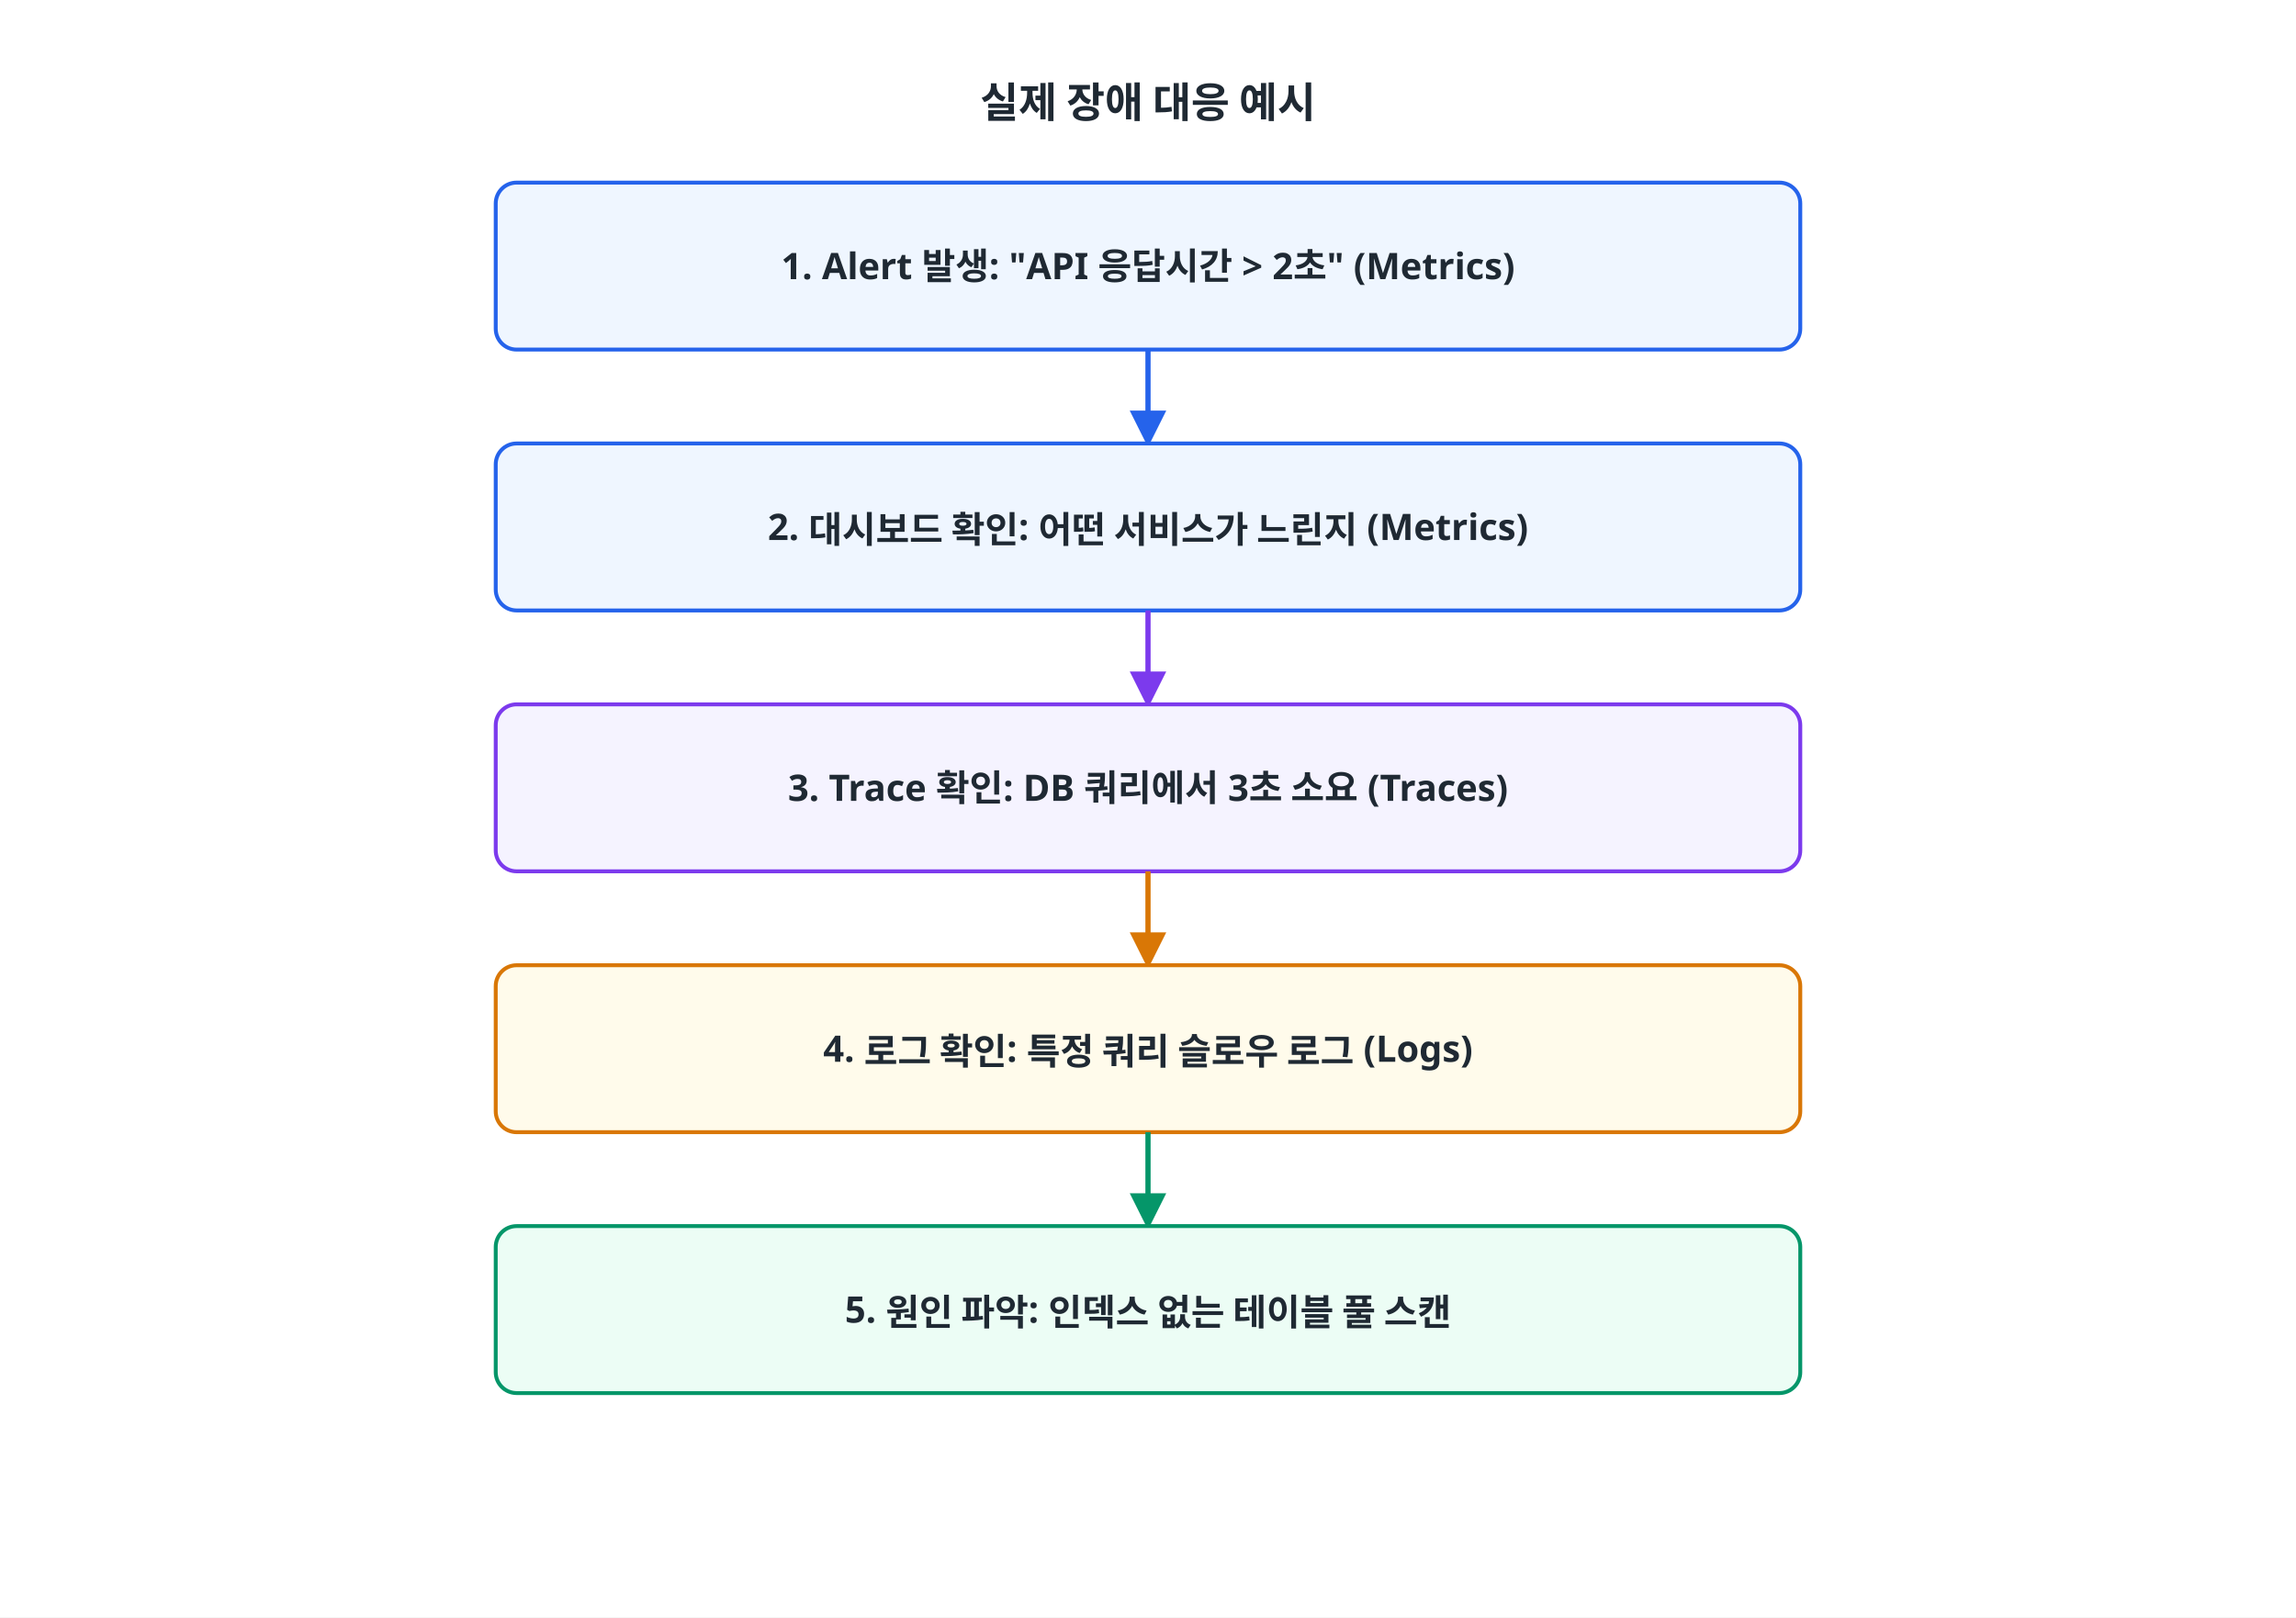
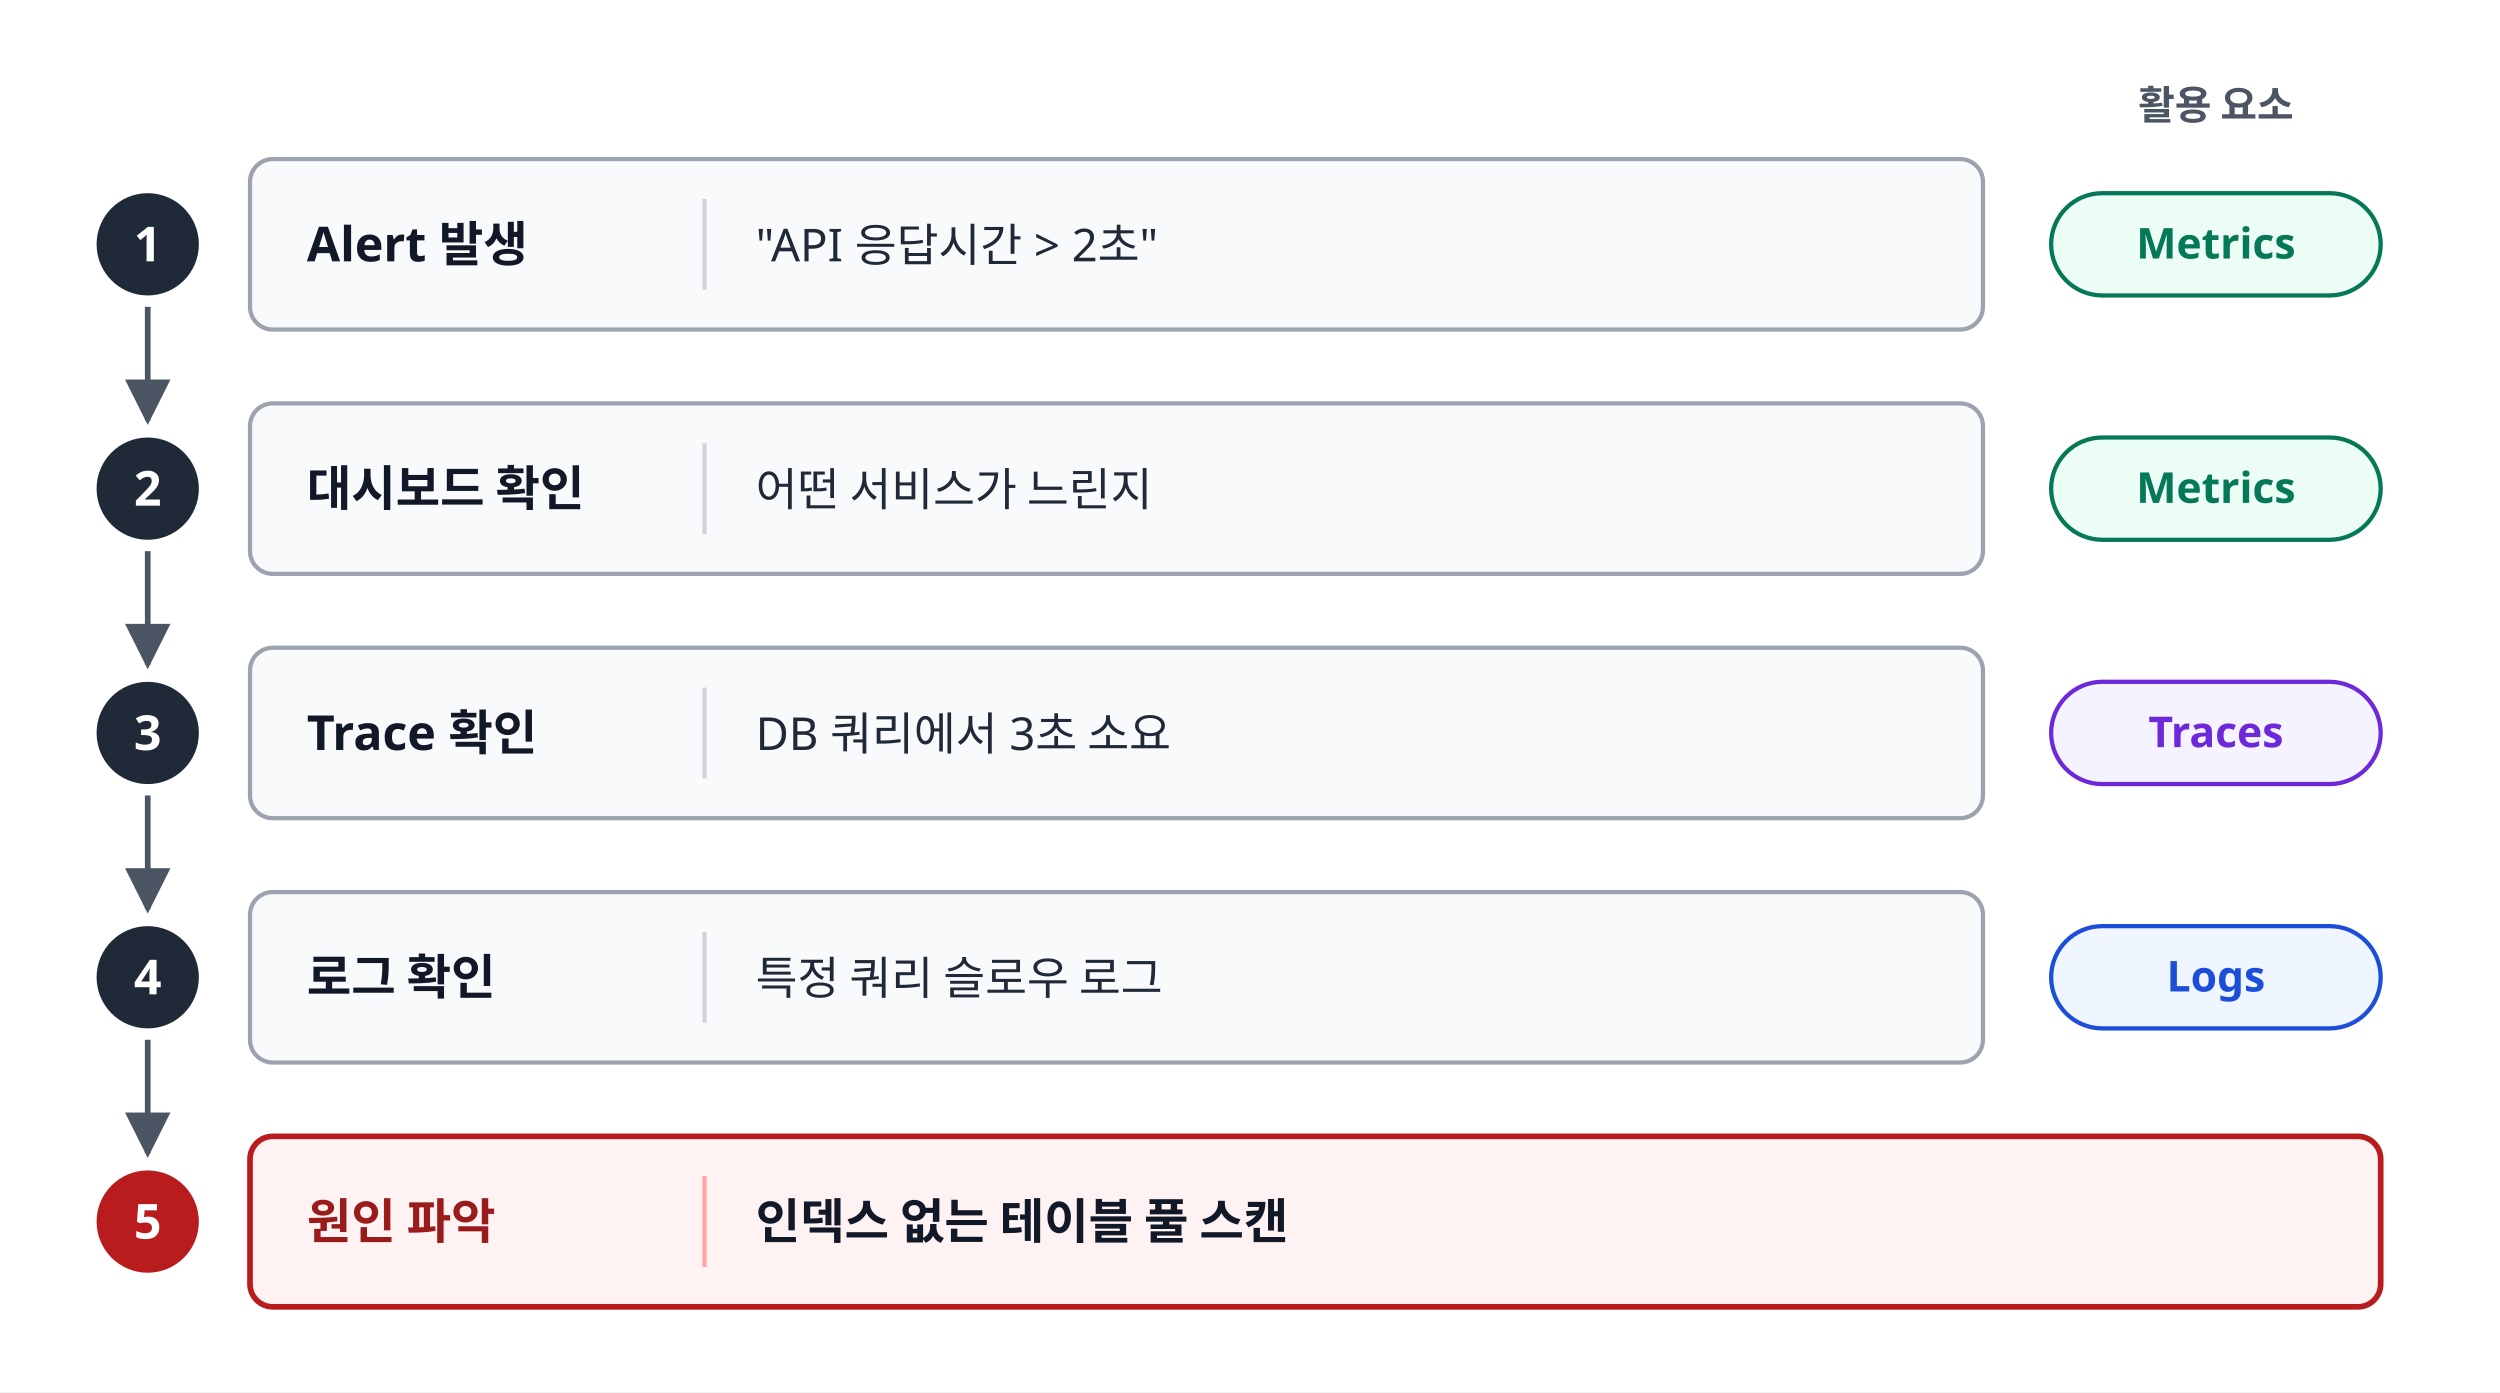
- <svg xmlns="http://www.w3.org/2000/svg" viewBox="0 0 880 620" width="880" height="620" font-family="'Malgun Gothic','Apple SD Gothic Neo','Noto Sans KR','Segoe UI',sans-serif" role="img" aria-labelledby="t d">
-   <rect width="880" height="620" fill="#ffffff" />
+ <svg xmlns="http://www.w3.org/2000/svg" viewBox="0 0 880 490" width="880" height="490" font-family="'Malgun Gothic','Apple SD Gothic Neo','Noto Sans KR','Segoe UI',sans-serif" role="img" aria-labelledby="t d">
+   <rect width="880" height="490" fill="#ffffff" />
  <defs>
-     <marker id="a-blue" viewBox="0 0 10 10" refX="9" refY="5" markerWidth="7" markerHeight="7" orient="auto-start-reverse">
-       <path d="M0,0 L10,5 L0,10 z" fill="#2563eb" />
-     </marker>
-     <marker id="a-purple" viewBox="0 0 10 10" refX="9" refY="5" markerWidth="7" markerHeight="7" orient="auto-start-reverse">
-       <path d="M0,0 L10,5 L0,10 z" fill="#7c3aed" />
-     </marker>
-     <marker id="a-orange" viewBox="0 0 10 10" refX="9" refY="5" markerWidth="7" markerHeight="7" orient="auto-start-reverse">
-       <path d="M0,0 L10,5 L0,10 z" fill="#d97706" />
-     </marker>
-     <marker id="a-green" viewBox="0 0 10 10" refX="9" refY="5" markerWidth="7" markerHeight="7" orient="auto-start-reverse">
-       <path d="M0,0 L10,5 L0,10 z" fill="#059669" />
+     <marker id="arr" viewBox="0 0 10 10" refX="9" refY="5" markerWidth="8" markerHeight="8" orient="auto">
+       <path d="M0,0 L10,5 L0,10 z" fill="#4b5563" />
    </marker>
  </defs>
-   <text x="440" y="45" font-size="16" font-weight="bold" fill="#1f2933" text-anchor="middle">실제 장애 대응 예시</text>
-   <rect x="190" y="70" width="500" height="64" rx="8" ry="8" fill="#eff6ff" stroke="#2563eb" stroke-width="1.5" />
-   <text x="440" y="107" font-size="14" font-weight="bold" fill="#1f2933" text-anchor="middle">1. Alert 발생: "API 응답시간 &gt; 2초" (Metrics)</text>
-   <path d="M440,134 L440,170" stroke="#2563eb" stroke-width="2" fill="none" marker-end="url(#a-blue)" />
-   <rect x="190" y="170" width="500" height="64" rx="8" ry="8" fill="#eff6ff" stroke="#2563eb" stroke-width="1.5" />
-   <text x="440" y="207" font-size="14" font-weight="bold" fill="#1f2933" text-anchor="middle">2. 대시보드 확인: 어떤 서비스가 느린지 (Metrics)</text>
-   <path d="M440,234 L440,270" stroke="#7c3aed" stroke-width="2" fill="none" marker-end="url(#a-purple)" />
-   <rect x="190" y="270" width="500" height="64" rx="8" ry="8" fill="#f5f3ff" stroke="#7c3aed" stroke-width="1.5" />
-   <text x="440" y="307" font-size="14" font-weight="bold" fill="#1f2933" text-anchor="middle">3. Trace 확인: DB 쿼리에서 3초 소요 (Traces)</text>
-   <path d="M440,334 L440,370" stroke="#d97706" stroke-width="2" fill="none" marker-end="url(#a-orange)" />
-   <rect x="190" y="370" width="500" height="64" rx="8" ry="8" fill="#fffbeb" stroke="#d97706" stroke-width="1.5" />
-   <text x="440" y="407" font-size="14" font-weight="bold" fill="#1f2933" text-anchor="middle">4. 로그 확인: 특정 쿼리 슬로우 로그 (Logs)</text>
-   <path d="M440,434 L440,470" stroke="#059669" stroke-width="2" fill="none" marker-end="url(#a-green)" />
-   <rect x="190" y="470" width="500" height="64" rx="8" ry="8" fill="#ecfdf5" stroke="#059669" stroke-width="1.5" />
-   <text x="440" y="507" font-size="14" font-weight="bold" fill="#1f2933" text-anchor="middle">5. 원인 파악: 인덱스 없는 테이블 풀 스캔</text>
+   <text x="780" y="42" font-size="14" font-weight="bold" fill="#4b5563" text-anchor="middle">활용 요소</text>
+   <line x1="52" y1="108" x2="52" y2="148" stroke="#4b5563" stroke-width="2" marker-end="url(#arr)" />
+   <line x1="52" y1="194" x2="52" y2="234" stroke="#4b5563" stroke-width="2" marker-end="url(#arr)" />
+   <line x1="52" y1="280" x2="52" y2="320" stroke="#4b5563" stroke-width="2" marker-end="url(#arr)" />
+   <line x1="52" y1="366" x2="52" y2="406" stroke="#4b5563" stroke-width="2" marker-end="url(#arr)" />
+   <circle cx="52" cy="86" r="18" fill="#1f2937" />
+   <text x="52" y="92" font-size="17" font-weight="bold" fill="#ffffff" text-anchor="middle">1</text>
+   <rect x="88" y="56" width="610" height="60" rx="8" fill="#f9fafb" stroke="#9ca3af" stroke-width="1.5" />
+   <text x="108" y="92" font-size="17" font-weight="bold" fill="#111827">Alert 발생</text>
+   <line x1="248" y1="70" x2="248" y2="102" stroke="#d1d5db" stroke-width="1.5" />
+   <text x="266" y="92" font-size="16" fill="#1f2937">"API 응답시간 &gt; 2초"</text>
+   <rect x="722" y="68" width="116" height="36" rx="18" fill="#ecfdf5" stroke="#047857" stroke-width="1.5" />
+   <text x="780" y="91" font-size="15" font-weight="bold" fill="#047857" text-anchor="middle">Metrics</text>
+   <circle cx="52" cy="172" r="18" fill="#1f2937" />
+   <text x="52" y="178" font-size="17" font-weight="bold" fill="#ffffff" text-anchor="middle">2</text>
+   <rect x="88" y="142" width="610" height="60" rx="8" fill="#f9fafb" stroke="#9ca3af" stroke-width="1.5" />
+   <text x="108" y="178" font-size="17" font-weight="bold" fill="#111827">대시보드 확인</text>
+   <line x1="248" y1="156" x2="248" y2="188" stroke="#d1d5db" stroke-width="1.5" />
+   <text x="266" y="178" font-size="16" fill="#1f2937">어떤 서비스가 느린지</text>
+   <rect x="722" y="154" width="116" height="36" rx="18" fill="#ecfdf5" stroke="#047857" stroke-width="1.5" />
+   <text x="780" y="177" font-size="15" font-weight="bold" fill="#047857" text-anchor="middle">Metrics</text>
+   <circle cx="52" cy="258" r="18" fill="#1f2937" />
+   <text x="52" y="264" font-size="17" font-weight="bold" fill="#ffffff" text-anchor="middle">3</text>
+   <rect x="88" y="228" width="610" height="60" rx="8" fill="#f9fafb" stroke="#9ca3af" stroke-width="1.5" />
+   <text x="108" y="264" font-size="17" font-weight="bold" fill="#111827">Trace 확인</text>
+   <line x1="248" y1="242" x2="248" y2="274" stroke="#d1d5db" stroke-width="1.5" />
+   <text x="266" y="264" font-size="16" fill="#1f2937">DB 쿼리에서 3초 소요</text>
+   <rect x="722" y="240" width="116" height="36" rx="18" fill="#f5f3ff" stroke="#6d28d9" stroke-width="1.5" />
+   <text x="780" y="263" font-size="15" font-weight="bold" fill="#6d28d9" text-anchor="middle">Traces</text>
+   <circle cx="52" cy="344" r="18" fill="#1f2937" />
+   <text x="52" y="350" font-size="17" font-weight="bold" fill="#ffffff" text-anchor="middle">4</text>
+   <rect x="88" y="314" width="610" height="60" rx="8" fill="#f9fafb" stroke="#9ca3af" stroke-width="1.5" />
+   <text x="108" y="350" font-size="17" font-weight="bold" fill="#111827">로그 확인</text>
+   <line x1="248" y1="328" x2="248" y2="360" stroke="#d1d5db" stroke-width="1.5" />
+   <text x="266" y="350" font-size="16" fill="#1f2937">특정 쿼리 슬로우 로그</text>
+   <rect x="722" y="326" width="116" height="36" rx="18" fill="#eff6ff" stroke="#1d4ed8" stroke-width="1.5" />
+   <text x="780" y="349" font-size="15" font-weight="bold" fill="#1d4ed8" text-anchor="middle">Logs</text>
+   <circle cx="52" cy="430" r="18" fill="#b91c1c" />
+   <text x="52" y="436" font-size="17" font-weight="bold" fill="#ffffff" text-anchor="middle">5</text>
+   <rect x="88" y="400" width="750" height="60" rx="8" fill="#fef2f2" stroke="#b91c1c" stroke-width="2" />
+   <text x="108" y="436" font-size="17" font-weight="bold" fill="#991b1b">원인 파악</text>
+   <line x1="248" y1="414" x2="248" y2="446" stroke="#fca5a5" stroke-width="1.5" />
+   <text x="266" y="436" font-size="17" font-weight="bold" fill="#111827">인덱스 없는 테이블 풀 스캔</text>
</svg>
